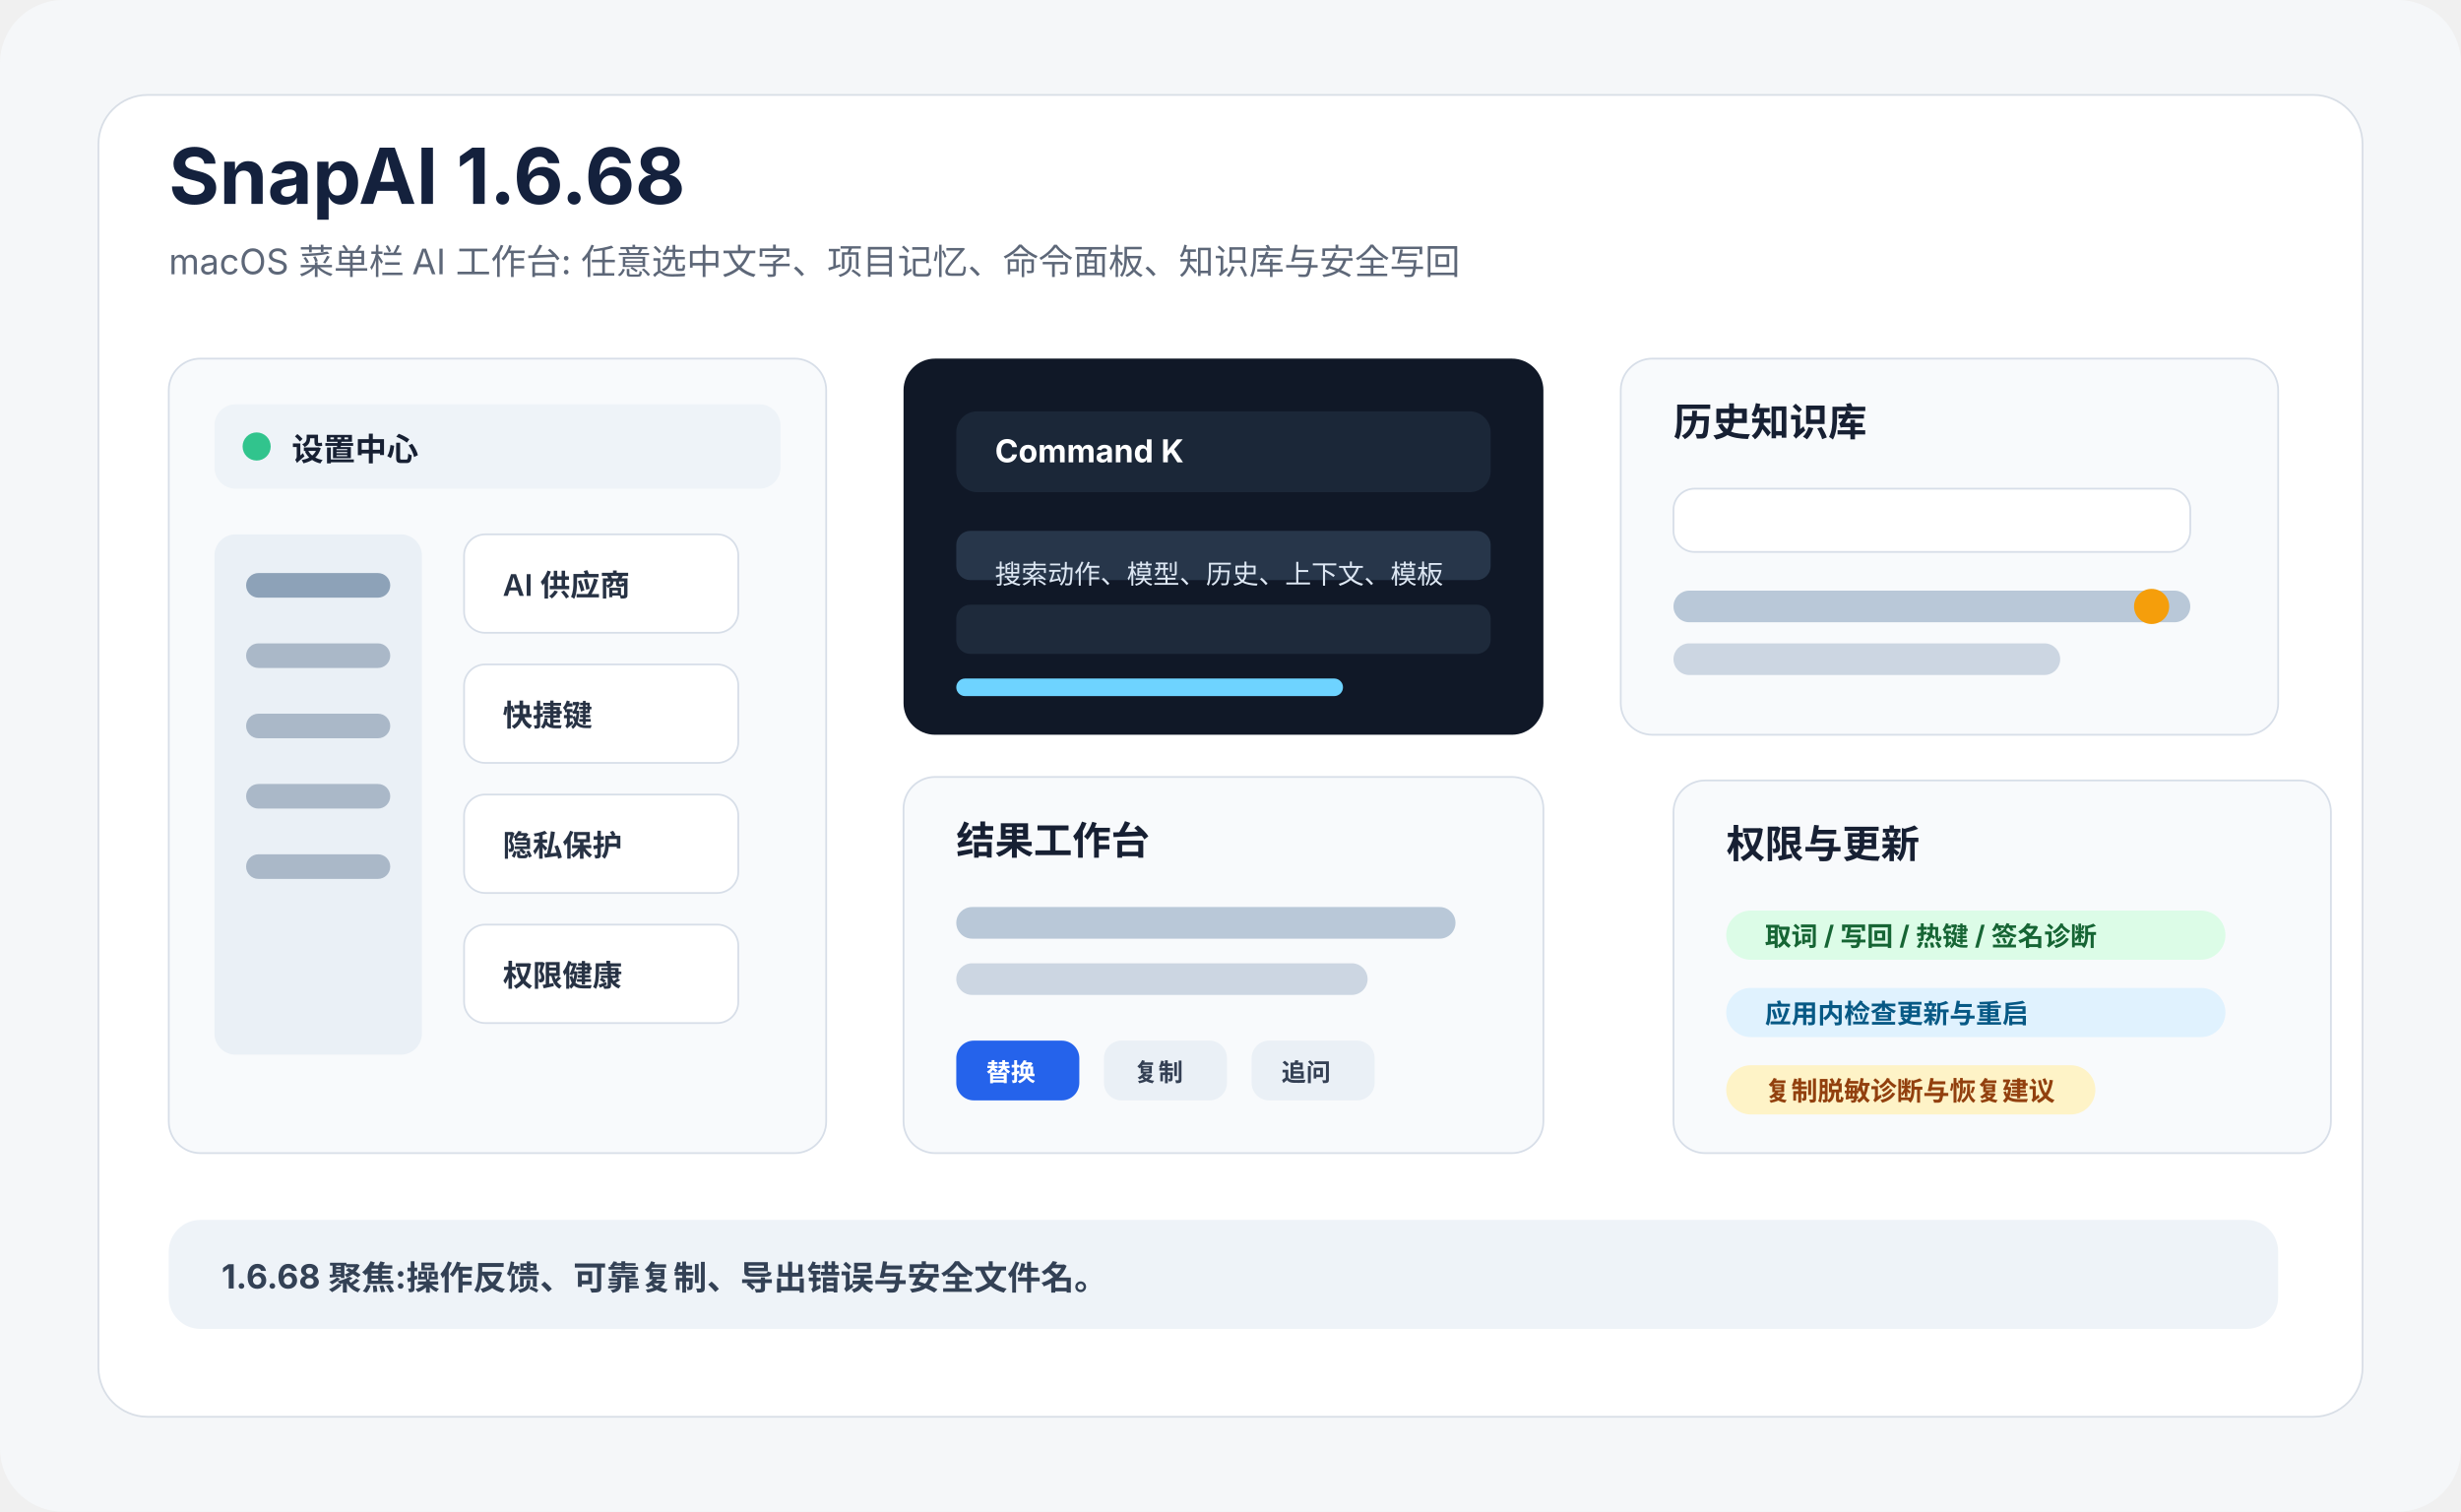
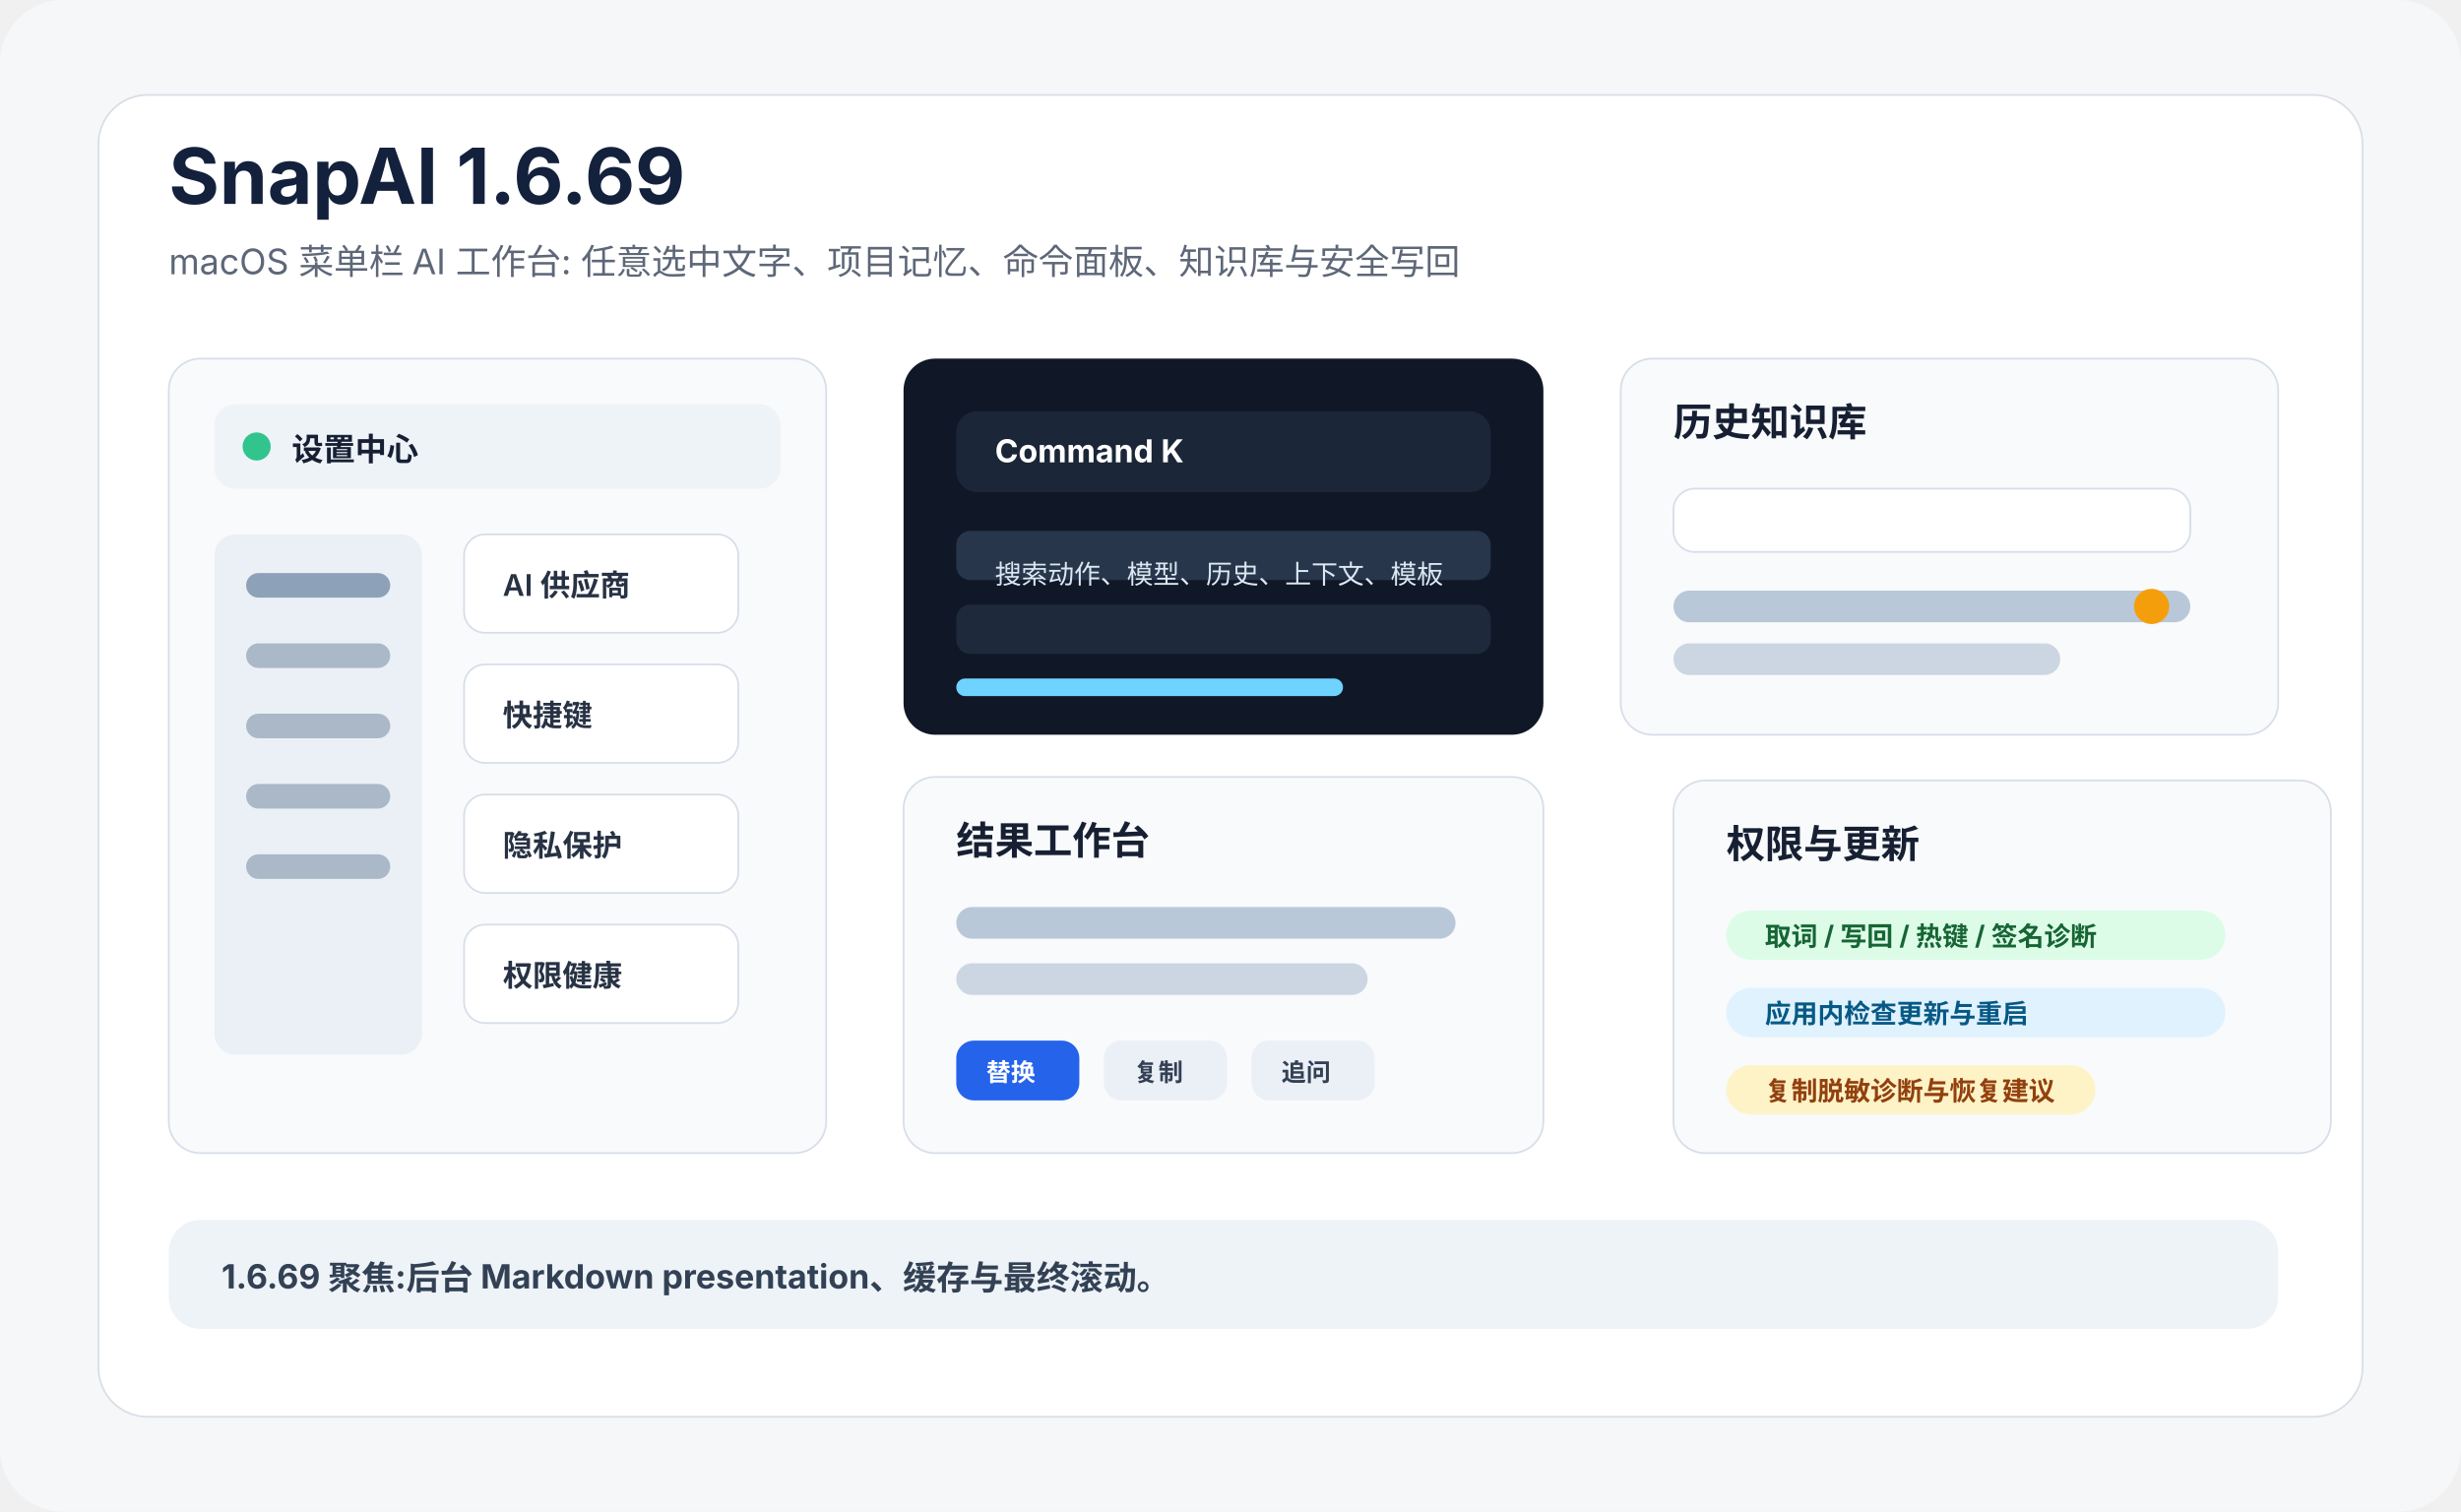
<svg xmlns="http://www.w3.org/2000/svg" width="1400" height="860" viewBox="0 0 1400 860" fill="none">
  <rect width="1400" height="860" rx="36" fill="#F5F7F9" />
  <rect x="56" y="54" width="1288" height="752" rx="28" fill="#FFFFFF" stroke="#D8DEE6" />
-   <text x="96" y="116" fill="#14213D" font-family="-apple-system,BlinkMacSystemFont,Segoe UI,sans-serif" font-size="44" font-weight="700">SnapAI 1.6.68</text>
+   <text x="96" y="116" fill="#14213D" font-family="-apple-system,BlinkMacSystemFont,Segoe UI,sans-serif" font-size="44" font-weight="700">SnapAI 1.6.69</text>
  <text x="96" y="156" fill="#5D6778" font-family="-apple-system,BlinkMacSystemFont,Segoe UI,sans-serif" font-size="20">macOS 菜单栏 AI 工作台: 任意选中文字、项目记忆、命令面板、知识库与安全写回</text>
  <rect x="96" y="204" width="374" height="452" rx="18" fill="#F8FAFC" stroke="#D7DEE8" />
  <rect x="122" y="230" width="322" height="48" rx="12" fill="#EEF3F8" />
  <circle cx="146" cy="254" r="8" fill="#31C48D" />
  <text x="166" y="262" fill="#172033" font-family="-apple-system,BlinkMacSystemFont,Segoe UI,sans-serif" font-size="18" font-weight="650">设置中心</text>
  <rect x="122" y="304" width="118" height="296" rx="12" fill="#EAF0F6" />
  <rect x="140" y="326" width="82" height="14" rx="7" fill="#8DA2B8" />
  <rect x="140" y="366" width="82" height="14" rx="7" fill="#AAB8C8" />
  <rect x="140" y="406" width="82" height="14" rx="7" fill="#AAB8C8" />
  <rect x="140" y="446" width="82" height="14" rx="7" fill="#AAB8C8" />
  <rect x="140" y="486" width="82" height="14" rx="7" fill="#AAB8C8" />
  <rect x="264" y="304" width="156" height="56" rx="12" fill="#FFFFFF" stroke="#D7DEE8" />
  <text x="286" y="339" fill="#273244" font-family="-apple-system,BlinkMacSystemFont,Segoe UI,sans-serif" font-size="17" font-weight="600">AI 供应商</text>
  <rect x="264" y="378" width="156" height="56" rx="12" fill="#FFFFFF" stroke="#D7DEE8" />
  <text x="286" y="413" fill="#273244" font-family="-apple-system,BlinkMacSystemFont,Segoe UI,sans-serif" font-size="17" font-weight="600">快捷键</text>
  <rect x="264" y="452" width="156" height="56" rx="12" fill="#FFFFFF" stroke="#D7DEE8" />
  <text x="286" y="487" fill="#273244" font-family="-apple-system,BlinkMacSystemFont,Segoe UI,sans-serif" font-size="17" font-weight="600">隐私保护</text>
  <rect x="264" y="526" width="156" height="56" rx="12" fill="#FFFFFF" stroke="#D7DEE8" />
  <text x="286" y="561" fill="#273244" font-family="-apple-system,BlinkMacSystemFont,Segoe UI,sans-serif" font-size="17" font-weight="600">权限健康</text>
  <rect x="514" y="204" width="364" height="214" rx="18" fill="#101827" />
  <rect x="544" y="234" width="304" height="46" rx="12" fill="#1B2738" />
  <text x="566" y="263" fill="#FFFFFF" font-family="-apple-system,BlinkMacSystemFont,Segoe UI,sans-serif" font-size="18" font-weight="650">Command K</text>
  <rect x="544" y="302" width="304" height="28" rx="8" fill="#27364A" />
  <rect x="544" y="344" width="304" height="28" rx="8" fill="#1E2A3B" />
  <rect x="544" y="386" width="220" height="10" rx="5" fill="#6ED3FF" />
  <text x="566" y="332" fill="#DDE7F3" font-family="-apple-system,BlinkMacSystemFont,Segoe UI,sans-serif" font-size="15">搜索动作、模型、历史、上下文、模板</text>
  <rect x="514" y="442" width="364" height="214" rx="18" fill="#F8FAFC" stroke="#D7DEE8" />
  <text x="544" y="486" fill="#172033" font-family="-apple-system,BlinkMacSystemFont,Segoe UI,sans-serif" font-size="22" font-weight="700">结果工作台</text>
  <rect x="544" y="516" width="284" height="18" rx="9" fill="#B9C8D8" />
  <rect x="544" y="548" width="234" height="18" rx="9" fill="#CCD6E2" />
  <rect x="544" y="592" width="70" height="34" rx="10" fill="#2563EB" />
  <rect x="628" y="592" width="70" height="34" rx="10" fill="#EAF0F6" />
  <rect x="712" y="592" width="70" height="34" rx="10" fill="#EAF0F6" />
  <text x="561" y="615" fill="#FFFFFF" font-family="-apple-system,BlinkMacSystemFont,Segoe UI,sans-serif" font-size="14" font-weight="700">替换</text>
  <text x="645" y="615" fill="#344054" font-family="-apple-system,BlinkMacSystemFont,Segoe UI,sans-serif" font-size="14" font-weight="700">复制</text>
  <text x="729" y="615" fill="#344054" font-family="-apple-system,BlinkMacSystemFont,Segoe UI,sans-serif" font-size="14" font-weight="700">追问</text>
  <rect x="922" y="204" width="374" height="214" rx="18" fill="#F8FAFC" stroke="#D7DEE8" />
  <text x="952" y="248" fill="#172033" font-family="-apple-system,BlinkMacSystemFont,Segoe UI,sans-serif" font-size="22" font-weight="700">历史知识库</text>
  <rect x="952" y="278" width="294" height="36" rx="12" fill="#FFFFFF" stroke="#D7DEE8" />
  <rect x="952" y="336" width="294" height="18" rx="9" fill="#B9C8D8" />
  <rect x="952" y="366" width="220" height="18" rx="9" fill="#CCD6E2" />
  <circle cx="1224" cy="345" r="10" fill="#F59E0B" />
  <rect x="952" y="444" width="374" height="212" rx="18" fill="#F8FAFC" stroke="#D7DEE8" />
  <text x="982" y="488" fill="#172033" font-family="-apple-system,BlinkMacSystemFont,Segoe UI,sans-serif" font-size="22" font-weight="700">权限与更新</text>
  <rect x="982" y="518" width="284" height="28" rx="14" fill="#DCFCE7" />
  <rect x="982" y="562" width="284" height="28" rx="14" fill="#E0F2FE" />
  <rect x="982" y="606" width="210" height="28" rx="14" fill="#FEF3C7" />
  <text x="1004" y="538" fill="#166534" font-family="-apple-system,BlinkMacSystemFont,Segoe UI,sans-serif" font-size="15" font-weight="650">取词 / 写回 / 热键 / 签名诊断</text>
  <text x="1004" y="582" fill="#075985" font-family="-apple-system,BlinkMacSystemFont,Segoe UI,sans-serif" font-size="15" font-weight="650">应用内检查更新与重启</text>
  <text x="1004" y="626" fill="#92400E" font-family="-apple-system,BlinkMacSystemFont,Segoe UI,sans-serif" font-size="15" font-weight="650">复制脱敏诊断与恢复建议</text>
  <rect x="96" y="694" width="1200" height="62" rx="18" fill="#EEF3F8" />
-   <text x="126" y="733" fill="#334155" font-family="-apple-system,BlinkMacSystemFont,Segoe UI,sans-serif" font-size="19" font-weight="650">1.6.68 聚焦:操作反馈、可靠复制、导出错误与安全文件名。</text>
+   <text x="126" y="733" fill="#334155" font-family="-apple-system,BlinkMacSystemFont,Segoe UI,sans-serif" font-size="19" font-weight="650">1.6.69 聚焦:后台 Markdown presentation、缓存与最终滚动。</text>
</svg>
